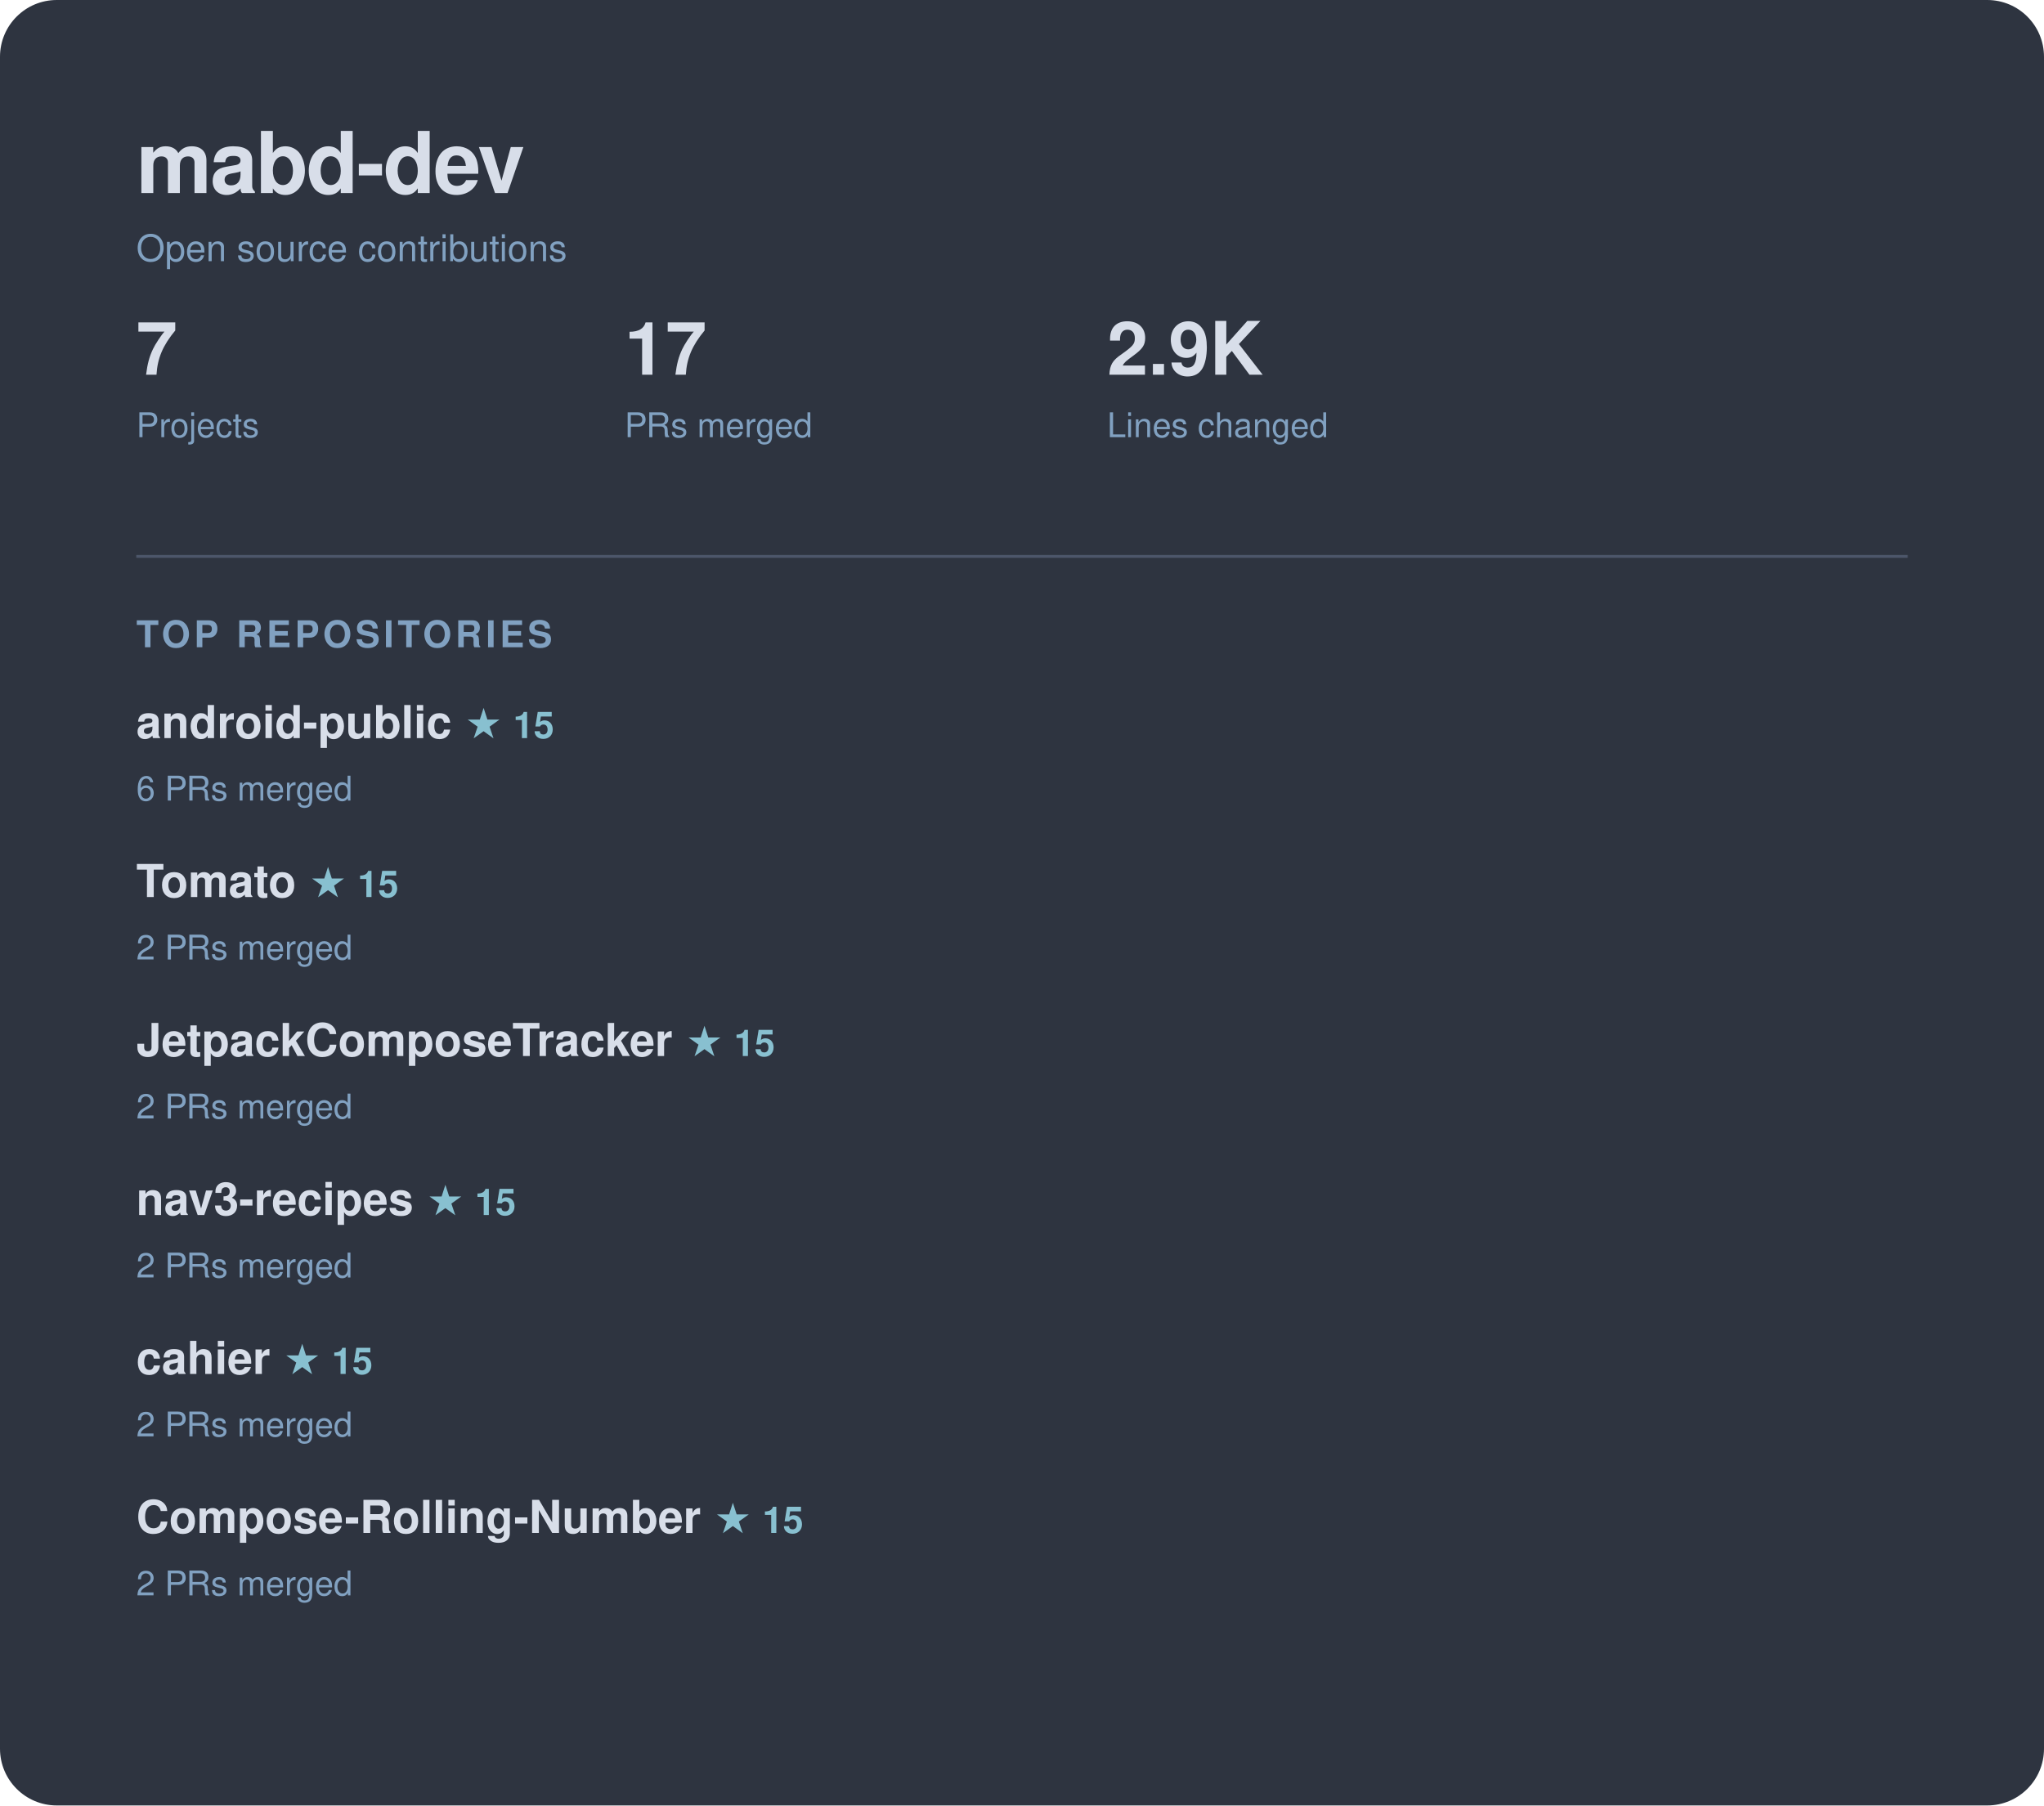
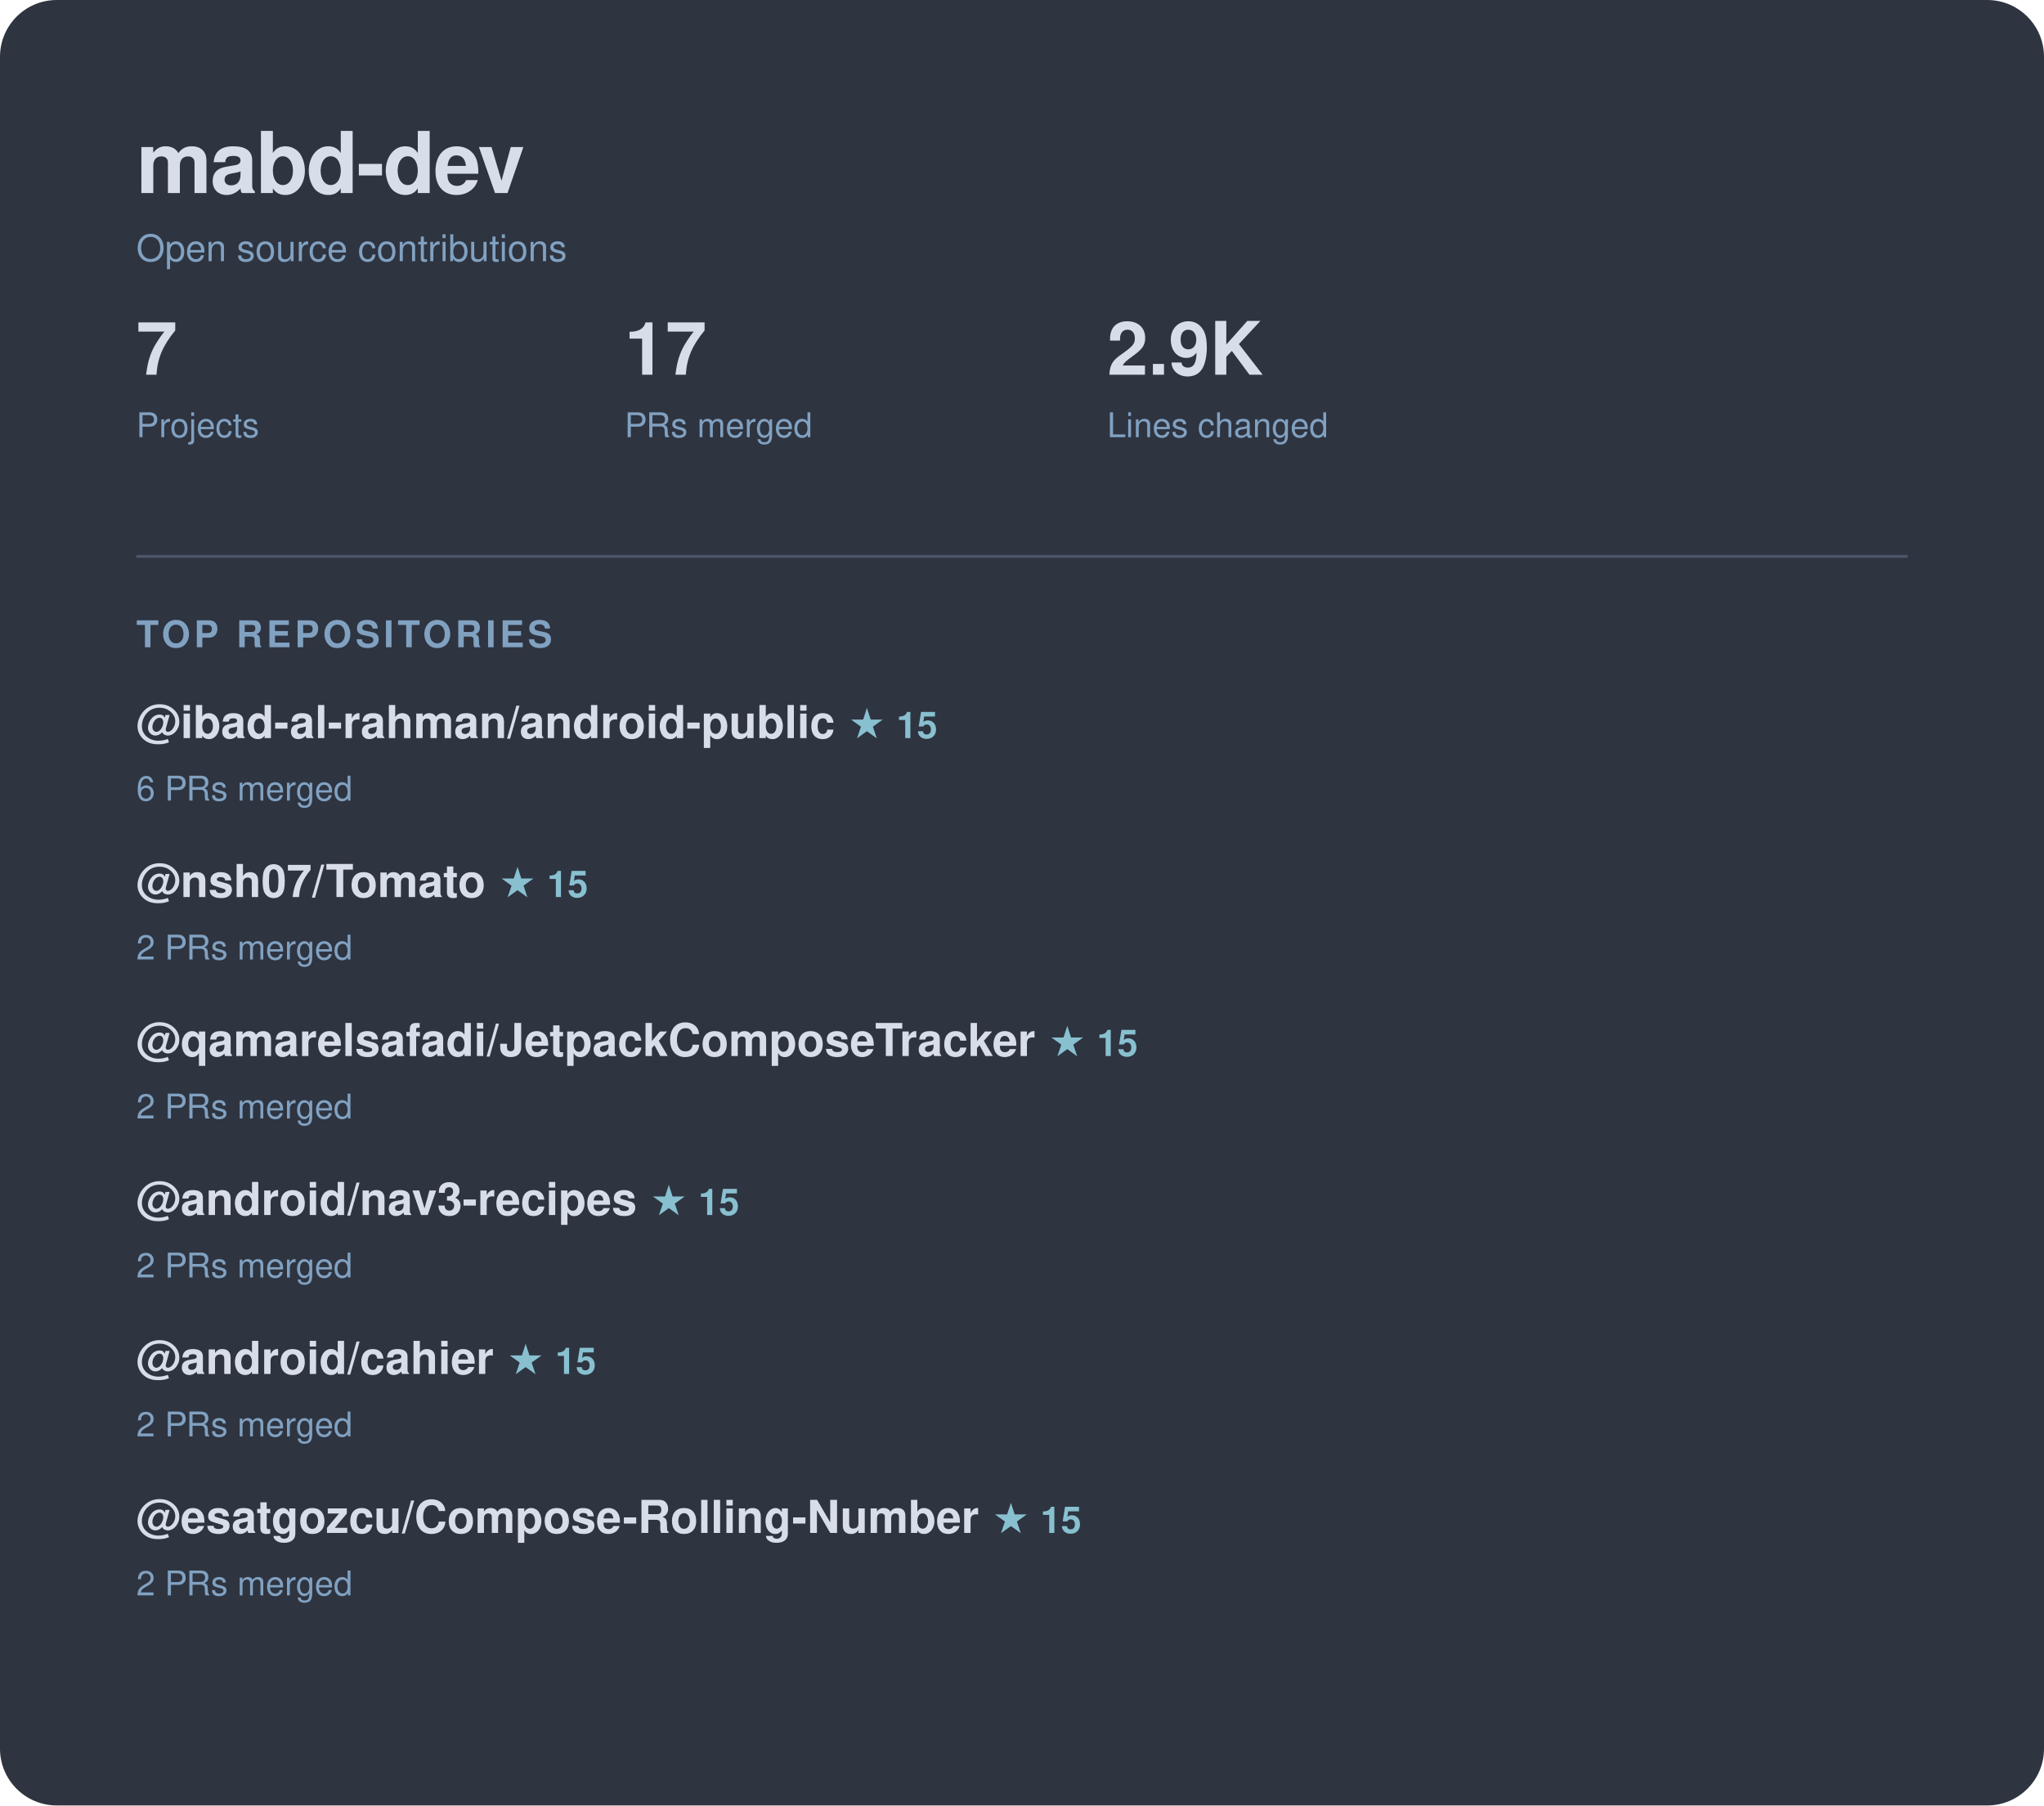
<svg xmlns="http://www.w3.org/2000/svg" width="720" height="636" viewBox="0 0 720 636" role="img" aria-label="Open Source Contributions">
  <defs>
    <style>
      text {
        font-family: system-ui, -apple-system, BlinkMacSystemFont,
                     "Segoe UI", Helvetica, Arial, sans-serif;
      }

      .bg {
        fill: #2e3440;
      }

      .username {
        font-size: 30px;
        font-weight: 900;
        fill: #d8dee9;
        letter-spacing: -0.6px;
      }

      .subtitle {
        font-size: 13px;
        fill: #81a1c1;
      }

      .stat {
        font-size: 26px;
        font-weight: 800;
        fill: #d8dee9;
      }

      .stat-label {
        font-size: 12px;
        fill: #81a1c1;
      }

      .divider {
        stroke: #4c566a;
        stroke-width: 1;
      }

      .section-title {
        font-size: 13px;
        font-weight: 700;
        fill: #81a1c1;
        letter-spacing: 0.1em;
      }

      .repo-name {
        font-size: 16px;
        font-weight: 700;
        fill: #d8dee9;
      }

      .repo-stars {
        font-size: 13px;
        font-weight: 700;
        fill: #88c0d0;
      }

      .repo-meta {
        font-size: 12px;
        fill: #81a1c1;
      }
    </style>
  </defs>
  <rect class="bg" x="0" y="0" width="720" height="636" rx="20" />
  <text class="username" x="48" y="68">
    mabd-dev
  </text>
  <text class="subtitle" x="48" y="92">
    Open source contributions
  </text>
  <g transform="translate(48, 132)">
    <text class="stat">7</text>
    <text class="stat-label" y="22">Projects</text>
  </g>
  <g transform="translate(220, 132)">
    <text class="stat">17</text>
    <text class="stat-label" y="22">PRs merged</text>
  </g>
  <g transform="translate(390, 132)">
    <text class="stat">2.9K</text>
    <text class="stat-label" y="22">Lines changed</text>
  </g>
  <line class="divider" x1="48" y1="196" x2="672" y2="196" />
  <text class="section-title" x="48" y="228">
    TOP REPOSITORIES
  </text>
  <g transform="translate(48, 260)">
    <text class="repo-name">
-       android-public
+       @ibad-al-rahman/android-public
      <tspan class="repo-stars"> ★ 15</tspan>
    </text>
    <text class="repo-meta" y="22">
      6 PRs merged
    </text>
  </g>
  <g transform="translate(48, 316)">
    <text class="repo-name">
-       Tomato
+       @nsh07/Tomato
      <tspan class="repo-stars"> ★ 15</tspan>
    </text>
    <text class="repo-meta" y="22">
      2 PRs merged
    </text>
  </g>
  <g transform="translate(48, 372)">
    <text class="repo-name">
-       JetpackComposeTracker
+       @qamarelsafadi/JetpackComposeTracker
      <tspan class="repo-stars"> ★ 15</tspan>
    </text>
    <text class="repo-meta" y="22">
      2 PRs merged
    </text>
  </g>
  <g transform="translate(48, 428)">
    <text class="repo-name">
-       nav3-recipes
+       @android/nav3-recipes
      <tspan class="repo-stars"> ★ 15</tspan>
    </text>
    <text class="repo-meta" y="22">
      2 PRs merged
    </text>
  </g>
  <g transform="translate(48, 484)">
    <text class="repo-name">
-       cahier
+       @android/cahier
      <tspan class="repo-stars"> ★ 15</tspan>
    </text>
    <text class="repo-meta" y="22">
      2 PRs merged
    </text>
  </g>
  <g transform="translate(48, 540)">
    <text class="repo-name">
-       Compose-Rolling-Number
+       @esatgozcu/Compose-Rolling-Number
      <tspan class="repo-stars"> ★ 15</tspan>
    </text>
    <text class="repo-meta" y="22">
      2 PRs merged
    </text>
  </g>
</svg>
